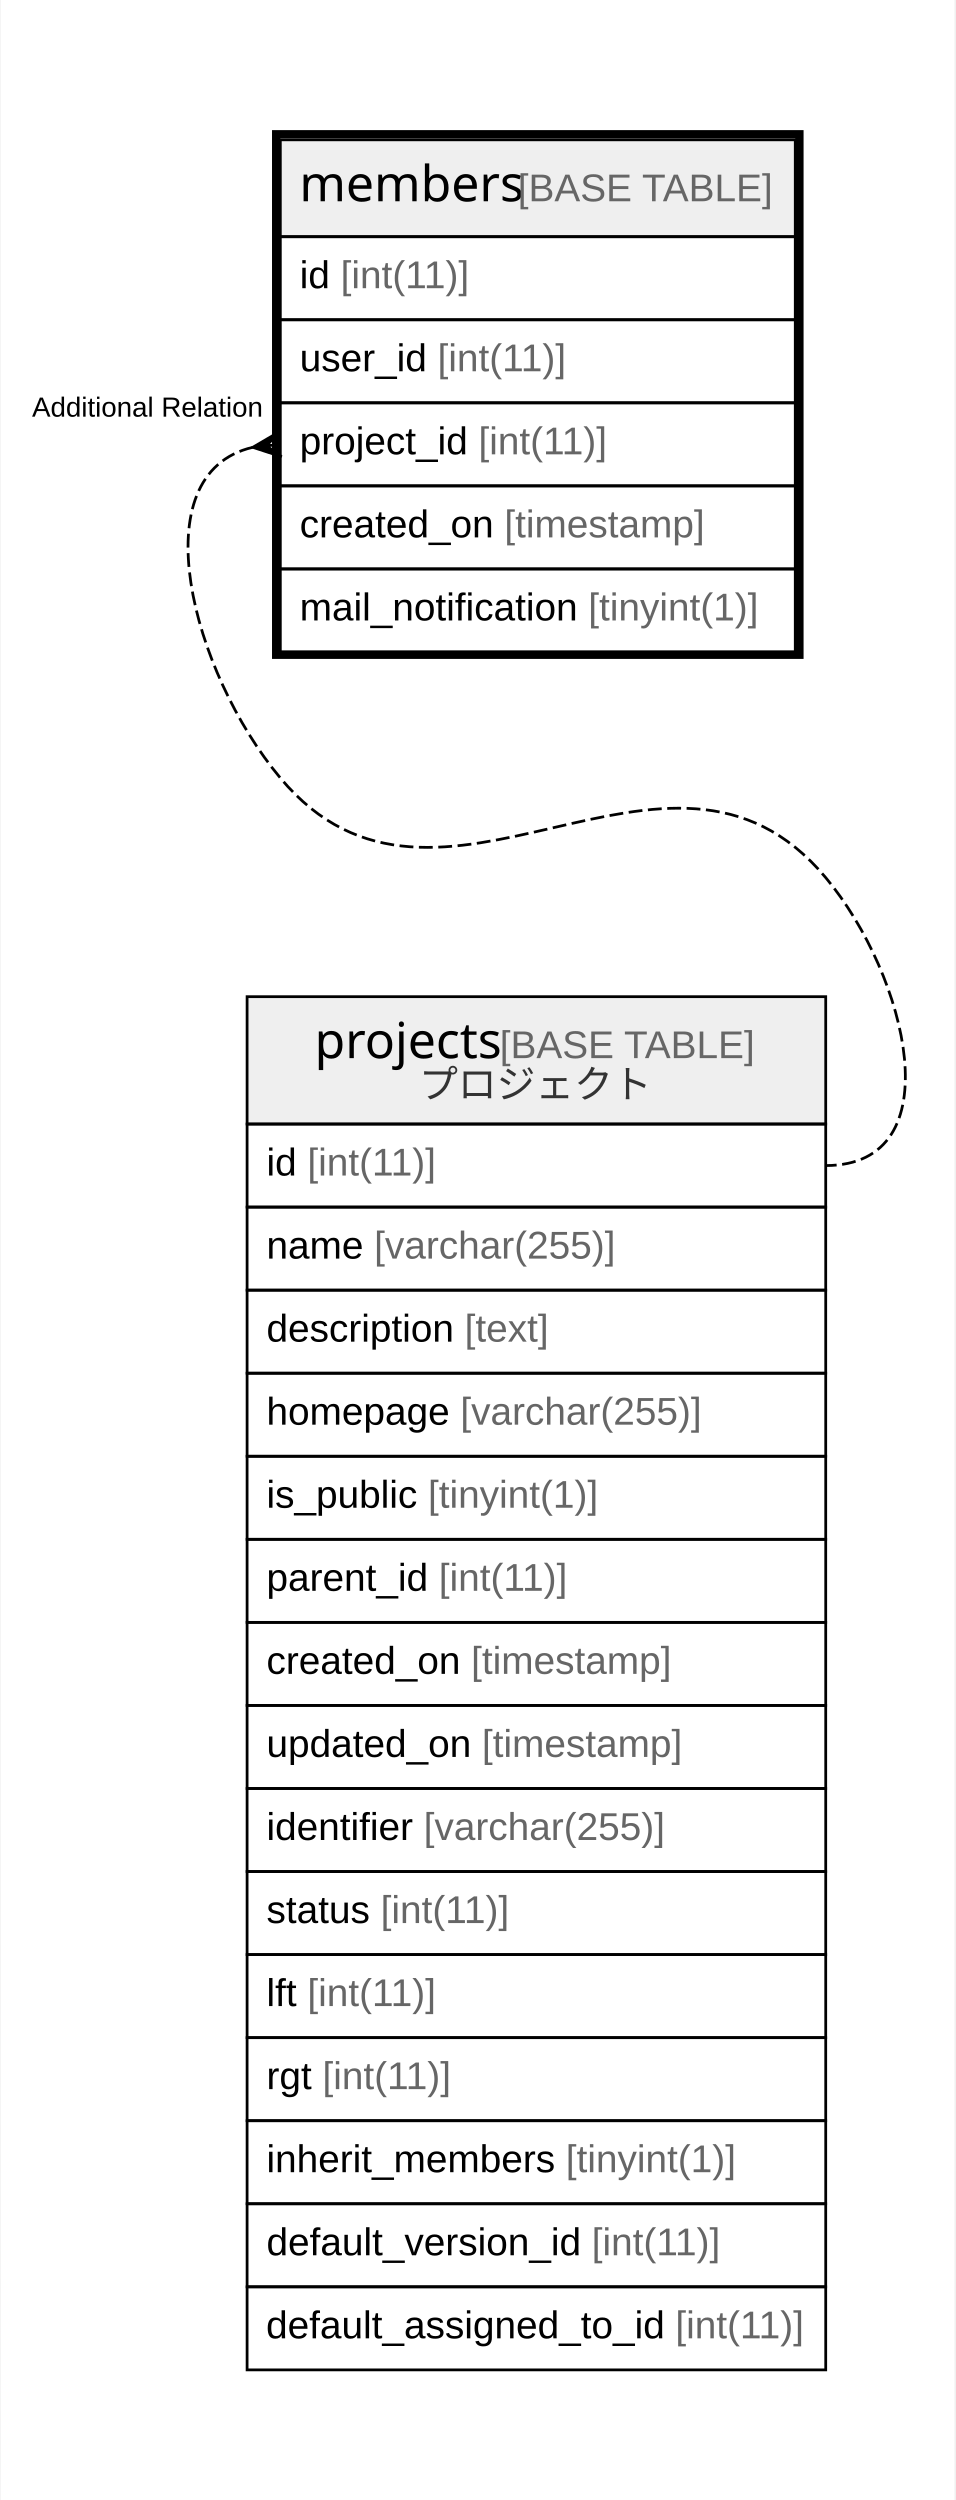
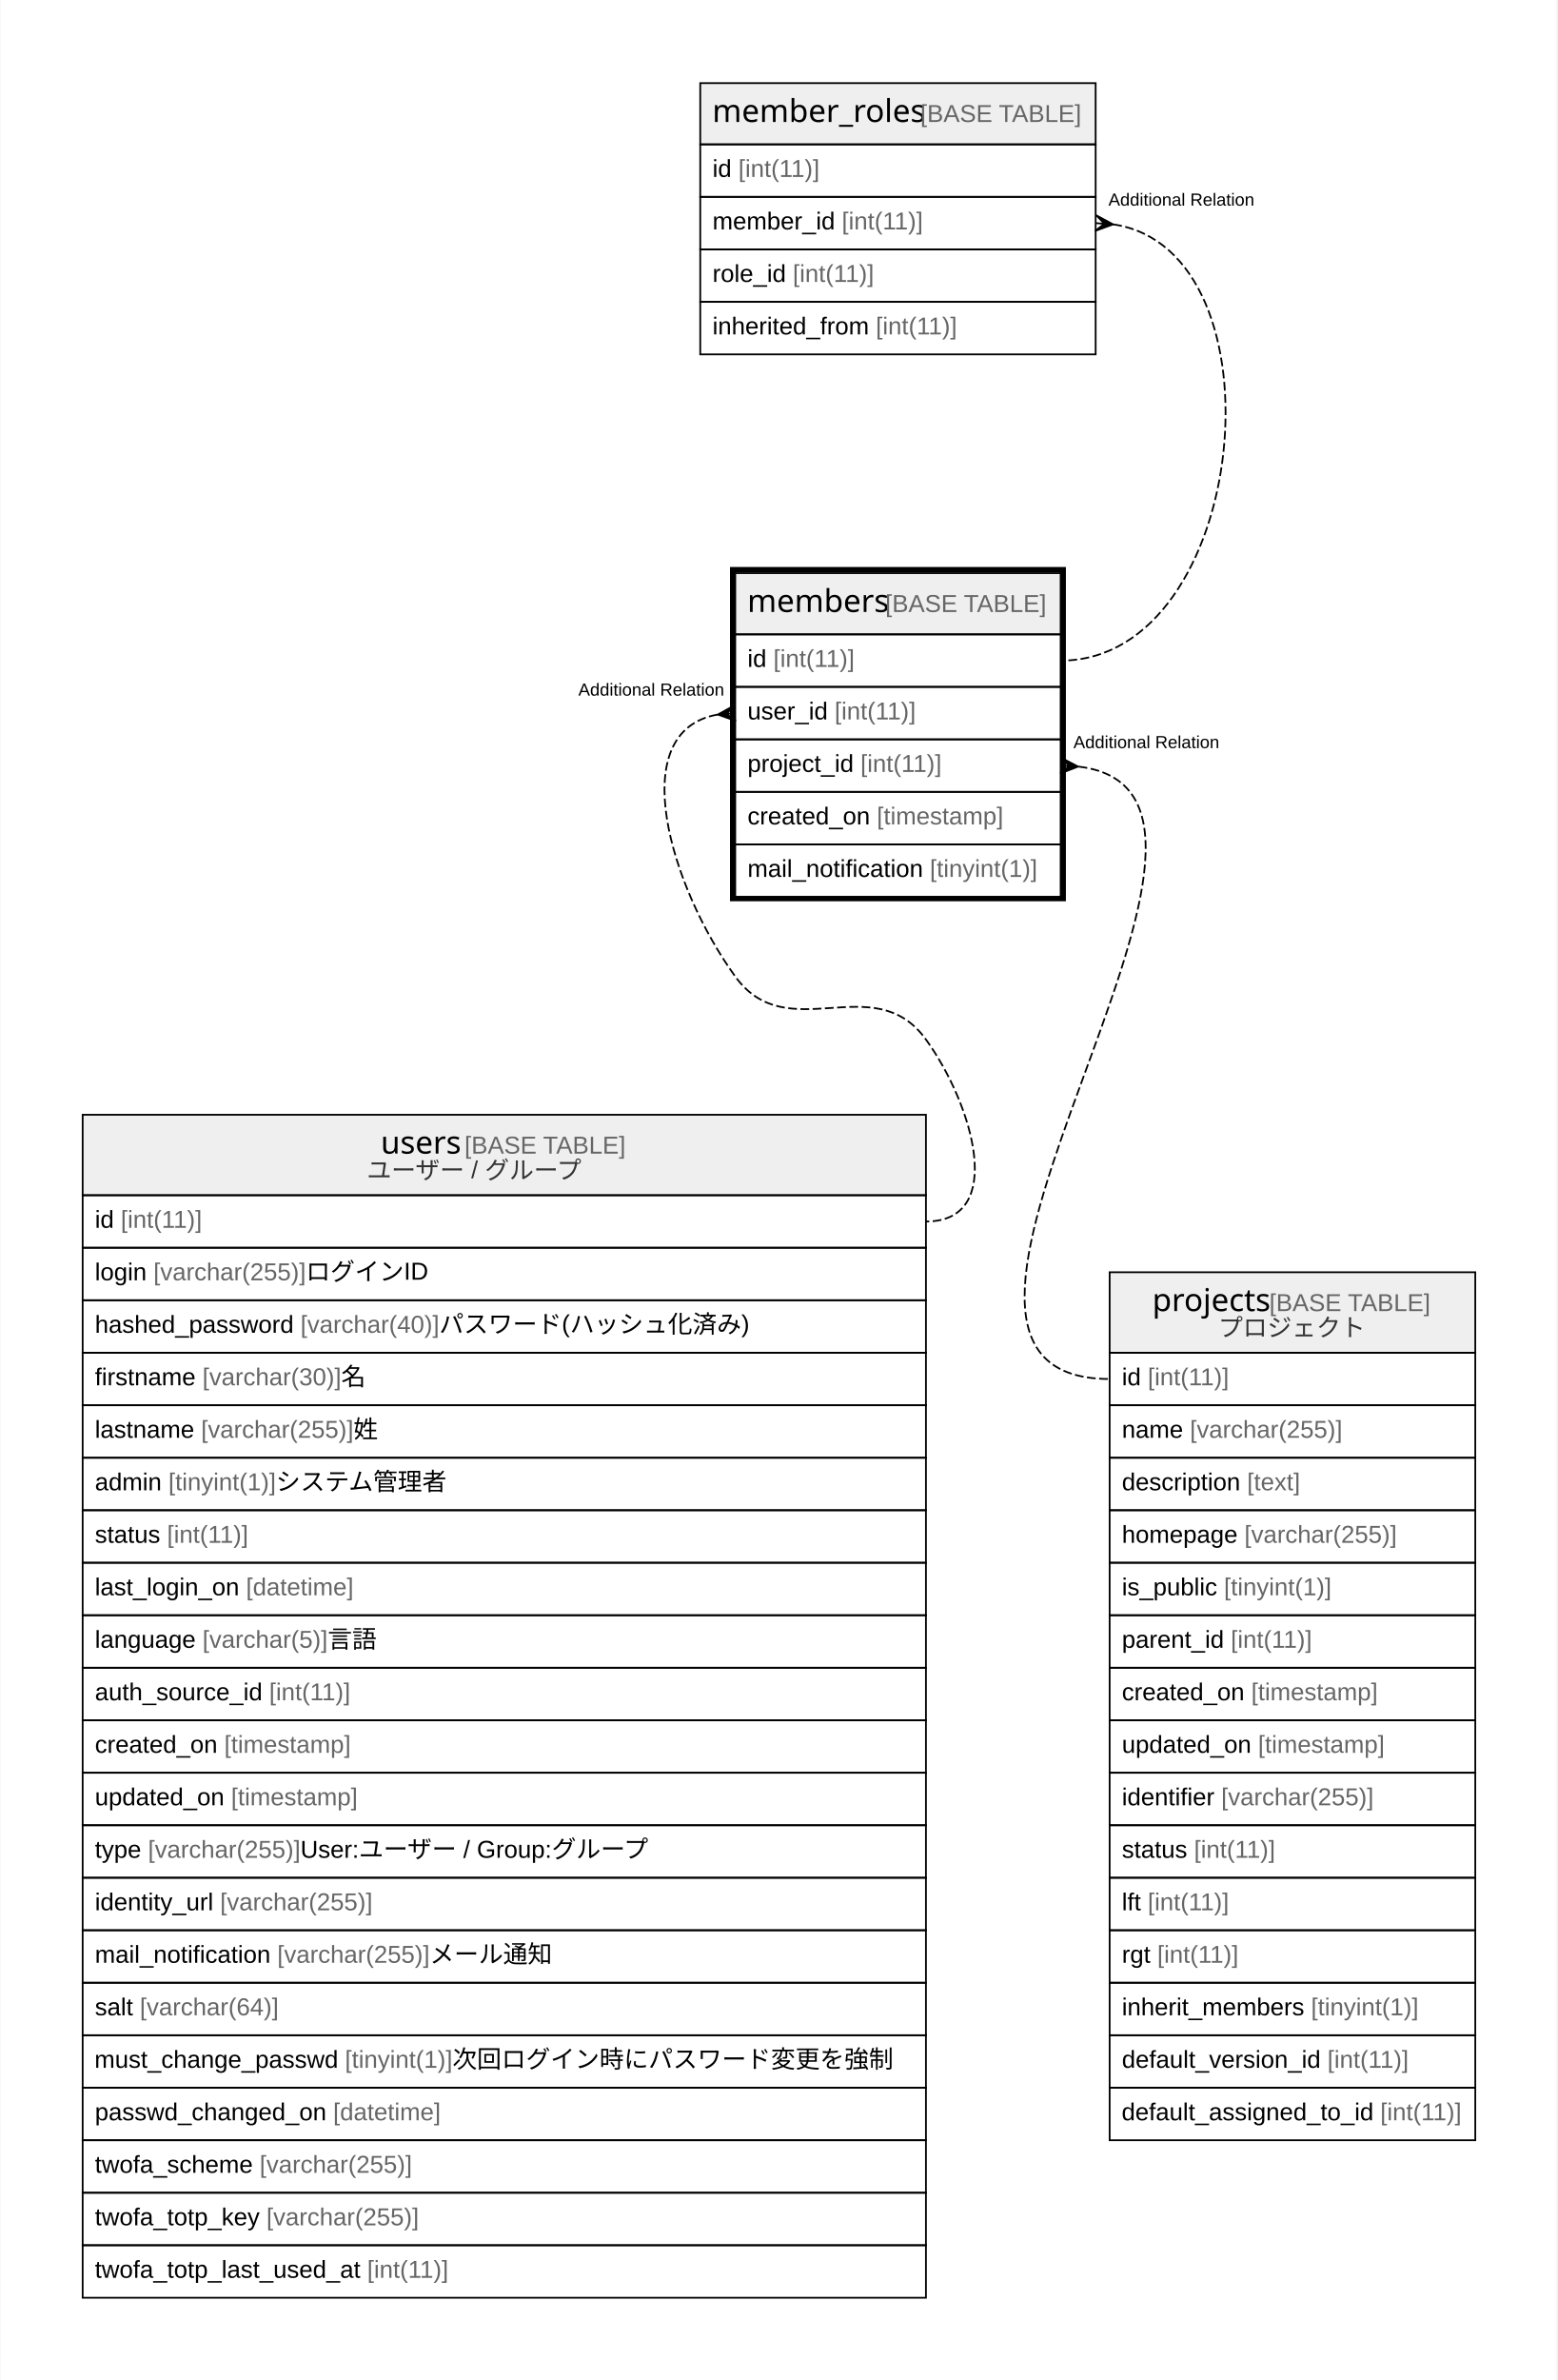
- <svg xmlns="http://www.w3.org/2000/svg" width="345pt" height="903pt" viewBox="0.00 0.00 344.50 903.00">
-   <g id="graph0" class="graph" transform="scale(1 1) rotate(0) translate(4 899)">
-     <polygon fill="#ffffff" stroke="transparent" points="-4,4 -4,-899 340.5,-899 340.5,4 -4,4" />
+ <svg xmlns="http://www.w3.org/2000/svg" width="890pt" height="1360pt" viewBox="0.00 0.00 889.50 1360.00">
+   <g id="graph0" class="graph" transform="scale(1 1) rotate(0) translate(4 1356)">
+     <polygon fill="#ffffff" stroke="transparent" points="-4,4 -4,-1356 885.5,-1356 885.5,4 -4,4" />
    <g id="node1" class="node">
-       <polygon fill="#efefef" stroke="transparent" points="97,-813.5 97,-848.5 283,-848.5 283,-813.5 97,-813.5" />
-       <polygon fill="none" stroke="#000000" points="97,-813.5 97,-848.5 283,-848.5 283,-813.5 97,-813.5" />
-       <text text-anchor="start" x="103.876" y="-826.3" font-family="Arial Bold" font-size="18.00" fill="#000000">members</text>
-       <text text-anchor="start" x="178.871" y="-826.3" font-family="Arial" font-size="14.00" fill="#000000"> </text>
-       <text text-anchor="start" x="182.761" y="-826.3" font-family="Arial" font-size="14.00" fill="#666666">[BASE TABLE]</text>
-       <polygon fill="none" stroke="#000000" points="97,-783.5 97,-813.5 283,-813.5 283,-783.5 97,-783.5" />
-       <text text-anchor="start" x="104" y="-794.9" font-family="Arial" font-size="14.00" fill="#000000">id </text>
-       <text text-anchor="start" x="118.78" y="-794.9" font-family="Arial" font-size="14.00" fill="#666666">[int(11)]</text>
-       <polygon fill="none" stroke="#000000" points="97,-753.5 97,-783.5 283,-783.5 283,-753.5 97,-753.5" />
-       <text text-anchor="start" x="104" y="-764.9" font-family="Arial" font-size="14.00" fill="#000000">user_id </text>
-       <text text-anchor="start" x="153.788" y="-764.9" font-family="Arial" font-size="14.00" fill="#666666">[int(11)]</text>
-       <polygon fill="none" stroke="#000000" points="97,-723.5 97,-753.5 283,-753.5 283,-723.5 97,-723.5" />
-       <text text-anchor="start" x="104" y="-734.9" font-family="Arial" font-size="14.00" fill="#000000">project_id </text>
-       <text text-anchor="start" x="168.568" y="-734.9" font-family="Arial" font-size="14.00" fill="#666666">[int(11)]</text>
-       <polygon fill="none" stroke="#000000" points="97,-693.5 97,-723.5 283,-723.5 283,-693.5 97,-693.5" />
-       <text text-anchor="start" x="104" y="-704.9" font-family="Arial" font-size="14.00" fill="#000000">created_on </text>
-       <text text-anchor="start" x="177.92" y="-704.9" font-family="Arial" font-size="14.00" fill="#666666">[timestamp]</text>
-       <polygon fill="none" stroke="#000000" points="97,-663.5 97,-693.5 283,-693.5 283,-663.5 97,-663.5" />
-       <text text-anchor="start" x="104" y="-674.9" font-family="Arial" font-size="14.00" fill="#000000">mail_notification </text>
-       <text text-anchor="start" x="208.234" y="-674.9" font-family="Arial" font-size="14.00" fill="#666666">[tinyint(1)]</text>
-       <polygon fill="none" stroke="#000000" stroke-width="3" points="95.5,-662.5 95.5,-850.5 284.5,-850.5 284.5,-662.5 95.5,-662.5" />
+       <polygon fill="#efefef" stroke="transparent" points="416,-993.5 416,-1028.5 602,-1028.5 602,-993.5 416,-993.5" />
+       <polygon fill="none" stroke="#000000" points="416,-993.5 416,-1028.5 602,-1028.5 602,-993.5 416,-993.5" />
+       <text text-anchor="start" x="422.875" y="-1006.3" font-family="Arial Bold" font-size="18.00" fill="#000000">members</text>
+       <text text-anchor="start" x="497.871" y="-1006.3" font-family="Arial" font-size="14.00" fill="#000000"> </text>
+       <text text-anchor="start" x="501.761" y="-1006.3" font-family="Arial" font-size="14.00" fill="#666666">[BASE TABLE]</text>
+       <polygon fill="none" stroke="#000000" points="416,-963.5 416,-993.5 602,-993.5 602,-963.5 416,-963.5" />
+       <text text-anchor="start" x="423" y="-974.9" font-family="Arial" font-size="14.00" fill="#000000">id </text>
+       <text text-anchor="start" x="437.78" y="-974.9" font-family="Arial" font-size="14.00" fill="#666666">[int(11)]</text>
+       <polygon fill="none" stroke="#000000" points="416,-933.5 416,-963.5 602,-963.5 602,-933.5 416,-933.5" />
+       <text text-anchor="start" x="423" y="-944.9" font-family="Arial" font-size="14.00" fill="#000000">user_id </text>
+       <text text-anchor="start" x="472.788" y="-944.9" font-family="Arial" font-size="14.00" fill="#666666">[int(11)]</text>
+       <polygon fill="none" stroke="#000000" points="416,-903.5 416,-933.5 602,-933.5 602,-903.5 416,-903.5" />
+       <text text-anchor="start" x="423" y="-914.9" font-family="Arial" font-size="14.00" fill="#000000">project_id </text>
+       <text text-anchor="start" x="487.568" y="-914.9" font-family="Arial" font-size="14.00" fill="#666666">[int(11)]</text>
+       <polygon fill="none" stroke="#000000" points="416,-873.5 416,-903.5 602,-903.5 602,-873.5 416,-873.5" />
+       <text text-anchor="start" x="423" y="-884.9" font-family="Arial" font-size="14.00" fill="#000000">created_on </text>
+       <text text-anchor="start" x="496.92" y="-884.9" font-family="Arial" font-size="14.00" fill="#666666">[timestamp]</text>
+       <polygon fill="none" stroke="#000000" points="416,-843.5 416,-873.5 602,-873.5 602,-843.5 416,-843.5" />
+       <text text-anchor="start" x="423" y="-854.9" font-family="Arial" font-size="14.00" fill="#000000">mail_notification </text>
+       <text text-anchor="start" x="527.234" y="-854.9" font-family="Arial" font-size="14.00" fill="#666666">[tinyint(1)]</text>
+       <polygon fill="none" stroke="#000000" stroke-width="3" points="414.5,-842.5 414.5,-1030.5 603.5,-1030.5 603.5,-842.5 414.5,-842.5" />
+     </g>
+     <g id="node3" class="node">
+       <polygon fill="#efefef" stroke="transparent" points="43,-673 43,-719 525,-719 525,-673 43,-673" />
+       <polygon fill="none" stroke="#000000" points="43,-673 43,-719 525,-719 525,-673 43,-673" />
+       <text text-anchor="start" x="213.371" y="-696.8" font-family="Arial Bold" font-size="18.00" fill="#000000">users</text>
+       <text text-anchor="start" x="257.375" y="-696.8" font-family="Arial" font-size="14.00" fill="#000000"> </text>
+       <text text-anchor="start" x="261.266" y="-696.8" font-family="Arial" font-size="14.00" fill="#666666">[BASE TABLE]</text>
+       <text text-anchor="start" x="205.456" y="-682.4" font-family="Arial" font-size="14.00" fill="#333333">ユーザー / グループ</text>
+       <polygon fill="none" stroke="#000000" points="43,-643 43,-673 525,-673 525,-643 43,-643" />
+       <text text-anchor="start" x="50" y="-654.4" font-family="Arial" font-size="14.00" fill="#000000">id </text>
+       <text text-anchor="start" x="64.78" y="-654.4" font-family="Arial" font-size="14.00" fill="#666666">[int(11)]</text>
+       <polygon fill="none" stroke="#000000" points="43,-613 43,-643 525,-643 525,-613 43,-613" />
+       <text text-anchor="start" x="50" y="-624.4" font-family="Arial" font-size="14.00" fill="#000000">login </text>
+       <text text-anchor="start" x="83.452" y="-624.4" font-family="Arial" font-size="14.00" fill="#666666">[varchar(255)]</text>
+       <text text-anchor="start" x="170.571" y="-624.4" font-family="Arial" font-size="14.00" fill="#000000"> ログインID</text>
+       <polygon fill="none" stroke="#000000" points="43,-583 43,-613 525,-613 525,-583 43,-583" />
+       <text text-anchor="start" x="50" y="-594.4" font-family="Arial" font-size="14.00" fill="#000000">hashed_password </text>
+       <text text-anchor="start" x="167.484" y="-594.4" font-family="Arial" font-size="14.00" fill="#666666">[varchar(40)]</text>
+       <text text-anchor="start" x="246.82" y="-594.4" font-family="Arial" font-size="14.00" fill="#000000"> パスワード(ハッシュ化済み)</text>
+       <polygon fill="none" stroke="#000000" points="43,-553 43,-583 525,-583 525,-553 43,-553" />
+       <text text-anchor="start" x="50" y="-564.4" font-family="Arial" font-size="14.00" fill="#000000">firstname </text>
+       <text text-anchor="start" x="111.447" y="-564.4" font-family="Arial" font-size="14.00" fill="#666666">[varchar(30)]</text>
+       <text text-anchor="start" x="190.784" y="-564.4" font-family="Arial" font-size="14.00" fill="#000000"> 名</text>
+       <polygon fill="none" stroke="#000000" points="43,-523 43,-553 525,-553 525,-523 43,-523" />
+       <text text-anchor="start" x="50" y="-534.4" font-family="Arial" font-size="14.00" fill="#000000">lastname </text>
+       <text text-anchor="start" x="110.679" y="-534.4" font-family="Arial" font-size="14.00" fill="#666666">[varchar(255)]</text>
+       <text text-anchor="start" x="197.798" y="-534.4" font-family="Arial" font-size="14.00" fill="#000000"> 姓</text>
+       <polygon fill="none" stroke="#000000" points="43,-493 43,-523 525,-523 525,-493 43,-493" />
+       <text text-anchor="start" x="50" y="-504.4" font-family="Arial" font-size="14.00" fill="#000000">admin </text>
+       <text text-anchor="start" x="92.006" y="-504.4" font-family="Arial" font-size="14.00" fill="#666666">[tinyint(1)]</text>
+       <text text-anchor="start" x="153.45" y="-504.4" font-family="Arial" font-size="14.00" fill="#000000"> システム管理者</text>
+       <polygon fill="none" stroke="#000000" points="43,-463 43,-493 525,-493 525,-463 43,-463" />
+       <text text-anchor="start" x="50" y="-474.4" font-family="Arial" font-size="14.00" fill="#000000">status </text>
+       <text text-anchor="start" x="91.237" y="-474.4" font-family="Arial" font-size="14.00" fill="#666666">[int(11)]</text>
+       <polygon fill="none" stroke="#000000" points="43,-433 43,-463 525,-463 525,-433 43,-433" />
+       <text text-anchor="start" x="50" y="-444.4" font-family="Arial" font-size="14.00" fill="#000000">last_login_on </text>
+       <text text-anchor="start" x="136.362" y="-444.4" font-family="Arial" font-size="14.00" fill="#666666">[datetime]</text>
+       <polygon fill="none" stroke="#000000" points="43,-403 43,-433 525,-433 525,-403 43,-403" />
+       <text text-anchor="start" x="50" y="-414.4" font-family="Arial" font-size="14.00" fill="#000000">language </text>
+       <text text-anchor="start" x="111.475" y="-414.4" font-family="Arial" font-size="14.00" fill="#666666">[varchar(5)]</text>
+       <text text-anchor="start" x="183.029" y="-414.4" font-family="Arial" font-size="14.00" fill="#000000"> 言語</text>
+       <polygon fill="none" stroke="#000000" points="43,-373 43,-403 525,-403 525,-373 43,-373" />
+       <text text-anchor="start" x="50" y="-384.4" font-family="Arial" font-size="14.00" fill="#000000">auth_source_id </text>
+       <text text-anchor="start" x="149.592" y="-384.4" font-family="Arial" font-size="14.00" fill="#666666">[int(11)]</text>
+       <polygon fill="none" stroke="#000000" points="43,-343 43,-373 525,-373 525,-343 43,-343" />
+       <text text-anchor="start" x="50" y="-354.4" font-family="Arial" font-size="14.00" fill="#000000">created_on </text>
+       <text text-anchor="start" x="123.92" y="-354.4" font-family="Arial" font-size="14.00" fill="#666666">[timestamp]</text>
+       <polygon fill="none" stroke="#000000" points="43,-313 43,-343 525,-343 525,-313 43,-313" />
+       <text text-anchor="start" x="50" y="-324.4" font-family="Arial" font-size="14.00" fill="#000000">updated_on </text>
+       <text text-anchor="start" x="127.825" y="-324.4" font-family="Arial" font-size="14.00" fill="#666666">[timestamp]</text>
+       <polygon fill="none" stroke="#000000" points="43,-283 43,-313 525,-313 525,-283 43,-283" />
+       <text text-anchor="start" x="50" y="-294.4" font-family="Arial" font-size="14.00" fill="#000000">type </text>
+       <text text-anchor="start" x="80.346" y="-294.4" font-family="Arial" font-size="14.00" fill="#666666">[varchar(255)]</text>
+       <text text-anchor="start" x="167.466" y="-294.4" font-family="Arial" font-size="14.00" fill="#000000"> User:ユーザー / Group:グループ</text>
+       <polygon fill="none" stroke="#000000" points="43,-253 43,-283 525,-283 525,-253 43,-253" />
+       <text text-anchor="start" x="50" y="-264.4" font-family="Arial" font-size="14.00" fill="#000000">identity_url </text>
+       <text text-anchor="start" x="121.565" y="-264.4" font-family="Arial" font-size="14.00" fill="#666666">[varchar(255)]</text>
+       <polygon fill="none" stroke="#000000" points="43,-223 43,-253 525,-253 525,-223 43,-223" />
+       <text text-anchor="start" x="50" y="-234.4" font-family="Arial" font-size="14.00" fill="#000000">mail_notification </text>
+       <text text-anchor="start" x="154.234" y="-234.4" font-family="Arial" font-size="14.00" fill="#666666">[varchar(255)]</text>
+       <text text-anchor="start" x="241.353" y="-234.4" font-family="Arial" font-size="14.00" fill="#000000"> メール通知</text>
+       <polygon fill="none" stroke="#000000" points="43,-193 43,-223 525,-223 525,-193 43,-193" />
+       <text text-anchor="start" x="50" y="-204.4" font-family="Arial" font-size="14.00" fill="#000000">salt </text>
+       <text text-anchor="start" x="75.67" y="-204.4" font-family="Arial" font-size="14.00" fill="#666666">[varchar(64)]</text>
+       <polygon fill="none" stroke="#000000" points="43,-163 43,-193 525,-193 525,-163 43,-163" />
+       <text text-anchor="start" x="49.765" y="-174.4" font-family="Arial" font-size="14.00" fill="#000000">must_change_passwd </text>
+       <text text-anchor="start" x="192.922" y="-174.4" font-family="Arial" font-size="14.00" fill="#666666">[tinyint(1)]</text>
+       <text text-anchor="start" x="254.366" y="-174.4" font-family="Arial" font-size="14.00" fill="#000000"> 次回ログイン時にパスワード変更を強制</text>
+       <polygon fill="none" stroke="#000000" points="43,-133 43,-163 525,-163 525,-133 43,-133" />
+       <text text-anchor="start" x="50" y="-144.4" font-family="Arial" font-size="14.00" fill="#000000">passwd_changed_on </text>
+       <text text-anchor="start" x="186.171" y="-144.4" font-family="Arial" font-size="14.00" fill="#666666">[datetime]</text>
+       <polygon fill="none" stroke="#000000" points="43,-103 43,-133 525,-133 525,-103 43,-103" />
+       <text text-anchor="start" x="50" y="-114.4" font-family="Arial" font-size="14.00" fill="#000000">twofa_scheme </text>
+       <text text-anchor="start" x="144.135" y="-114.4" font-family="Arial" font-size="14.00" fill="#666666">[varchar(255)]</text>
+       <polygon fill="none" stroke="#000000" points="43,-73 43,-103 525,-103 525,-73 43,-73" />
+       <text text-anchor="start" x="50" y="-84.4" font-family="Arial" font-size="14.00" fill="#000000">twofa_totp_key </text>
+       <text text-anchor="start" x="148.038" y="-84.4" font-family="Arial" font-size="14.00" fill="#666666">[varchar(255)]</text>
+       <polygon fill="none" stroke="#000000" points="43,-43 43,-73 525,-73 525,-43 43,-43" />
+       <text text-anchor="start" x="50" y="-54.4" font-family="Arial" font-size="14.00" fill="#000000">twofa_totp_last_used_at </text>
+       <text text-anchor="start" x="205.621" y="-54.4" font-family="Arial" font-size="14.00" fill="#666666">[int(11)]</text>
+     </g>
+     <g id="edge2" class="edge">
+       <path fill="none" stroke="#000000" stroke-dasharray="5,2" d="M405.861,-947.659C352.175,-938.094 378.958,-849.245 416,-798 445.888,-756.653 495.112,-803.347 525,-762 552.078,-724.54 571.222,-658 525,-658" />
+       <polygon fill="#000000" stroke="#000000" points="406.034,-947.673 415.628,-952.985 411.017,-948.087 416,-948.5 416,-948.5 416,-948.5 411.017,-948.087 416.372,-944.015 406.034,-947.673 406.034,-947.673" />
+       <text text-anchor="start" x="326.325" y="-958.5" font-family="Arial" font-size="10.00" fill="#000000">Additional Relation</text>
+     </g>
+     <g id="node4" class="node">
+       <polygon fill="#efefef" stroke="transparent" points="630,-583 630,-629 839,-629 839,-583 630,-583" />
+       <polygon fill="none" stroke="#000000" points="630,-583 630,-629 839,-629 839,-583 630,-583" />
+       <text text-anchor="start" x="654.37" y="-606.8" font-family="Arial Bold" font-size="18.00" fill="#000000">projects</text>
+       <text text-anchor="start" x="717.377" y="-606.8" font-family="Arial" font-size="14.00" fill="#000000"> </text>
+       <text text-anchor="start" x="721.267" y="-606.8" font-family="Arial" font-size="14.00" fill="#666666">[BASE TABLE]</text>
+       <text text-anchor="start" x="692.127" y="-592.4" font-family="Arial" font-size="14.00" fill="#333333">プロジェクト</text>
+       <polygon fill="none" stroke="#000000" points="630,-553 630,-583 839,-583 839,-553 630,-553" />
+       <text text-anchor="start" x="637" y="-564.4" font-family="Arial" font-size="14.00" fill="#000000">id </text>
+       <text text-anchor="start" x="651.78" y="-564.4" font-family="Arial" font-size="14.00" fill="#666666">[int(11)]</text>
+       <polygon fill="none" stroke="#000000" points="630,-523 630,-553 839,-553 839,-523 630,-523" />
+       <text text-anchor="start" x="637" y="-534.4" font-family="Arial" font-size="14.00" fill="#000000">name </text>
+       <text text-anchor="start" x="675.899" y="-534.4" font-family="Arial" font-size="14.00" fill="#666666">[varchar(255)]</text>
+       <polygon fill="none" stroke="#000000" points="630,-493 630,-523 839,-523 839,-493 630,-493" />
+       <text text-anchor="start" x="637" y="-504.4" font-family="Arial" font-size="14.00" fill="#000000">description </text>
+       <text text-anchor="start" x="708.568" y="-504.4" font-family="Arial" font-size="14.00" fill="#666666">[text]</text>
+       <polygon fill="none" stroke="#000000" points="630,-463 630,-493 839,-493 839,-463 630,-463" />
+       <text text-anchor="start" x="637" y="-474.4" font-family="Arial" font-size="14.00" fill="#000000">homepage </text>
+       <text text-anchor="start" x="707.029" y="-474.4" font-family="Arial" font-size="14.00" fill="#666666">[varchar(255)]</text>
+       <polygon fill="none" stroke="#000000" points="630,-433 630,-463 839,-463 839,-433 630,-433" />
+       <text text-anchor="start" x="637" y="-444.4" font-family="Arial" font-size="14.00" fill="#000000">is_public </text>
+       <text text-anchor="start" x="695.341" y="-444.4" font-family="Arial" font-size="14.00" fill="#666666">[tinyint(1)]</text>
+       <polygon fill="none" stroke="#000000" points="630,-403 630,-433 839,-433 839,-403 630,-403" />
+       <text text-anchor="start" x="637" y="-414.4" font-family="Arial" font-size="14.00" fill="#000000">parent_id </text>
+       <text text-anchor="start" x="699.244" y="-414.4" font-family="Arial" font-size="14.00" fill="#666666">[int(11)]</text>
+       <polygon fill="none" stroke="#000000" points="630,-373 630,-403 839,-403 839,-373 630,-373" />
+       <text text-anchor="start" x="637" y="-384.4" font-family="Arial" font-size="14.00" fill="#000000">created_on </text>
+       <text text-anchor="start" x="710.92" y="-384.4" font-family="Arial" font-size="14.00" fill="#666666">[timestamp]</text>
+       <polygon fill="none" stroke="#000000" points="630,-343 630,-373 839,-373 839,-343 630,-343" />
+       <text text-anchor="start" x="637" y="-354.4" font-family="Arial" font-size="14.00" fill="#000000">updated_on </text>
+       <text text-anchor="start" x="714.825" y="-354.4" font-family="Arial" font-size="14.00" fill="#666666">[timestamp]</text>
+       <polygon fill="none" stroke="#000000" points="630,-313 630,-343 839,-343 839,-313 630,-313" />
+       <text text-anchor="start" x="637" y="-324.4" font-family="Arial" font-size="14.00" fill="#000000">identifier </text>
+       <text text-anchor="start" x="693.783" y="-324.4" font-family="Arial" font-size="14.00" fill="#666666">[varchar(255)]</text>
+       <polygon fill="none" stroke="#000000" points="630,-283 630,-313 839,-313 839,-283 630,-283" />
+       <text text-anchor="start" x="637" y="-294.4" font-family="Arial" font-size="14.00" fill="#000000">status </text>
+       <text text-anchor="start" x="678.237" y="-294.4" font-family="Arial" font-size="14.00" fill="#666666">[int(11)]</text>
+       <polygon fill="none" stroke="#000000" points="630,-253 630,-283 839,-283 839,-253 630,-253" />
+       <text text-anchor="start" x="637" y="-264.4" font-family="Arial" font-size="14.00" fill="#000000">lft </text>
+       <text text-anchor="start" x="651.778" y="-264.4" font-family="Arial" font-size="14.00" fill="#666666">[int(11)]</text>
+       <polygon fill="none" stroke="#000000" points="630,-223 630,-253 839,-253 839,-223 630,-223" />
+       <text text-anchor="start" x="637" y="-234.4" font-family="Arial" font-size="14.00" fill="#000000">rgt </text>
+       <text text-anchor="start" x="657.224" y="-234.4" font-family="Arial" font-size="14.00" fill="#666666">[int(11)]</text>
+       <polygon fill="none" stroke="#000000" points="630,-193 630,-223 839,-223 839,-193 630,-193" />
+       <text text-anchor="start" x="637" y="-204.4" font-family="Arial" font-size="14.00" fill="#000000">inherit_members </text>
+       <text text-anchor="start" x="745.115" y="-204.4" font-family="Arial" font-size="14.00" fill="#666666">[tinyint(1)]</text>
+       <polygon fill="none" stroke="#000000" points="630,-163 630,-193 839,-193 839,-163 630,-163" />
+       <text text-anchor="start" x="637" y="-174.4" font-family="Arial" font-size="14.00" fill="#000000">default_version_id </text>
+       <text text-anchor="start" x="754.478" y="-174.4" font-family="Arial" font-size="14.00" fill="#666666">[int(11)]</text>
+       <polygon fill="none" stroke="#000000" points="630,-133 630,-163 839,-163 839,-133 630,-133" />
+       <text text-anchor="start" x="636.857" y="-144.4" font-family="Arial" font-size="14.00" fill="#000000">default_assigned_to_id </text>
+       <text text-anchor="start" x="784.696" y="-144.4" font-family="Arial" font-size="14.00" fill="#666666">[int(11)]</text>
+     </g>
+     <g id="edge3" class="edge">
+       <path fill="none" stroke="#000000" stroke-dasharray="5,2" d="M612.273,-917.931C745.178,-902.263 477.389,-568 630,-568" />
+       <polygon fill="#000000" stroke="#000000" points="611.985,-917.947 601.751,-914.007 606.992,-918.224 602,-918.5 602,-918.5 602,-918.5 606.992,-918.224 602.249,-922.993 611.985,-917.947 611.985,-917.947" />
+       <text text-anchor="start" x="609.324" y="-928.5" font-family="Arial" font-size="10.00" fill="#000000">Additional Relation</text>
    </g>
    <g id="node2" class="node">
-       <polygon fill="#efefef" stroke="transparent" points="85,-493 85,-539 294,-539 294,-493 85,-493" />
-       <polygon fill="none" stroke="#000000" points="85,-493 85,-539 294,-539 294,-493 85,-493" />
-       <text text-anchor="start" x="109.37" y="-516.8" font-family="Arial Bold" font-size="18.00" fill="#000000">projects</text>
-       <text text-anchor="start" x="172.377" y="-516.8" font-family="Arial" font-size="14.00" fill="#000000"> </text>
-       <text text-anchor="start" x="176.267" y="-516.8" font-family="Arial" font-size="14.00" fill="#666666">[BASE TABLE]</text>
-       <text text-anchor="start" x="147.127" y="-502.4" font-family="Arial" font-size="14.00" fill="#333333">プロジェクト</text>
-       <polygon fill="none" stroke="#000000" points="85,-463 85,-493 294,-493 294,-463 85,-463" />
-       <text text-anchor="start" x="92" y="-474.4" font-family="Arial" font-size="14.00" fill="#000000">id </text>
-       <text text-anchor="start" x="106.78" y="-474.4" font-family="Arial" font-size="14.00" fill="#666666">[int(11)]</text>
-       <polygon fill="none" stroke="#000000" points="85,-433 85,-463 294,-463 294,-433 85,-433" />
-       <text text-anchor="start" x="92" y="-444.4" font-family="Arial" font-size="14.00" fill="#000000">name </text>
-       <text text-anchor="start" x="130.899" y="-444.4" font-family="Arial" font-size="14.00" fill="#666666">[varchar(255)]</text>
-       <polygon fill="none" stroke="#000000" points="85,-403 85,-433 294,-433 294,-403 85,-403" />
-       <text text-anchor="start" x="92" y="-414.4" font-family="Arial" font-size="14.00" fill="#000000">description </text>
-       <text text-anchor="start" x="163.568" y="-414.4" font-family="Arial" font-size="14.00" fill="#666666">[text]</text>
-       <polygon fill="none" stroke="#000000" points="85,-373 85,-403 294,-403 294,-373 85,-373" />
-       <text text-anchor="start" x="92" y="-384.4" font-family="Arial" font-size="14.00" fill="#000000">homepage </text>
-       <text text-anchor="start" x="162.029" y="-384.4" font-family="Arial" font-size="14.00" fill="#666666">[varchar(255)]</text>
-       <polygon fill="none" stroke="#000000" points="85,-343 85,-373 294,-373 294,-343 85,-343" />
-       <text text-anchor="start" x="92" y="-354.4" font-family="Arial" font-size="14.00" fill="#000000">is_public </text>
-       <text text-anchor="start" x="150.341" y="-354.4" font-family="Arial" font-size="14.00" fill="#666666">[tinyint(1)]</text>
-       <polygon fill="none" stroke="#000000" points="85,-313 85,-343 294,-343 294,-313 85,-313" />
-       <text text-anchor="start" x="92" y="-324.4" font-family="Arial" font-size="14.00" fill="#000000">parent_id </text>
-       <text text-anchor="start" x="154.244" y="-324.4" font-family="Arial" font-size="14.00" fill="#666666">[int(11)]</text>
-       <polygon fill="none" stroke="#000000" points="85,-283 85,-313 294,-313 294,-283 85,-283" />
-       <text text-anchor="start" x="92" y="-294.4" font-family="Arial" font-size="14.00" fill="#000000">created_on </text>
-       <text text-anchor="start" x="165.92" y="-294.4" font-family="Arial" font-size="14.00" fill="#666666">[timestamp]</text>
-       <polygon fill="none" stroke="#000000" points="85,-253 85,-283 294,-283 294,-253 85,-253" />
-       <text text-anchor="start" x="92" y="-264.4" font-family="Arial" font-size="14.00" fill="#000000">updated_on </text>
-       <text text-anchor="start" x="169.825" y="-264.4" font-family="Arial" font-size="14.00" fill="#666666">[timestamp]</text>
-       <polygon fill="none" stroke="#000000" points="85,-223 85,-253 294,-253 294,-223 85,-223" />
-       <text text-anchor="start" x="92" y="-234.4" font-family="Arial" font-size="14.00" fill="#000000">identifier </text>
-       <text text-anchor="start" x="148.783" y="-234.4" font-family="Arial" font-size="14.00" fill="#666666">[varchar(255)]</text>
-       <polygon fill="none" stroke="#000000" points="85,-193 85,-223 294,-223 294,-193 85,-193" />
-       <text text-anchor="start" x="92" y="-204.4" font-family="Arial" font-size="14.00" fill="#000000">status </text>
-       <text text-anchor="start" x="133.237" y="-204.4" font-family="Arial" font-size="14.00" fill="#666666">[int(11)]</text>
-       <polygon fill="none" stroke="#000000" points="85,-163 85,-193 294,-193 294,-163 85,-163" />
-       <text text-anchor="start" x="92" y="-174.4" font-family="Arial" font-size="14.00" fill="#000000">lft </text>
-       <text text-anchor="start" x="106.778" y="-174.4" font-family="Arial" font-size="14.00" fill="#666666">[int(11)]</text>
-       <polygon fill="none" stroke="#000000" points="85,-133 85,-163 294,-163 294,-133 85,-133" />
-       <text text-anchor="start" x="92" y="-144.4" font-family="Arial" font-size="14.00" fill="#000000">rgt </text>
-       <text text-anchor="start" x="112.224" y="-144.4" font-family="Arial" font-size="14.00" fill="#666666">[int(11)]</text>
-       <polygon fill="none" stroke="#000000" points="85,-103 85,-133 294,-133 294,-103 85,-103" />
-       <text text-anchor="start" x="92" y="-114.4" font-family="Arial" font-size="14.00" fill="#000000">inherit_members </text>
-       <text text-anchor="start" x="200.115" y="-114.4" font-family="Arial" font-size="14.00" fill="#666666">[tinyint(1)]</text>
-       <polygon fill="none" stroke="#000000" points="85,-73 85,-103 294,-103 294,-73 85,-73" />
-       <text text-anchor="start" x="92" y="-84.4" font-family="Arial" font-size="14.00" fill="#000000">default_version_id </text>
-       <text text-anchor="start" x="209.478" y="-84.4" font-family="Arial" font-size="14.00" fill="#666666">[int(11)]</text>
-       <polygon fill="none" stroke="#000000" points="85,-43 85,-73 294,-73 294,-43 85,-43" />
-       <text text-anchor="start" x="91.857" y="-54.4" font-family="Arial" font-size="14.00" fill="#000000">default_assigned_to_id </text>
-       <text text-anchor="start" x="239.696" y="-54.4" font-family="Arial" font-size="14.00" fill="#666666">[int(11)]</text>
+       <polygon fill="#efefef" stroke="transparent" points="396,-1273.5 396,-1308.5 622,-1308.5 622,-1273.5 396,-1273.5" />
+       <polygon fill="none" stroke="#000000" points="396,-1273.5 396,-1308.5 622,-1308.5 622,-1273.5 396,-1273.5" />
+       <text text-anchor="start" x="402.873" y="-1286.3" font-family="Arial Bold" font-size="18.00" fill="#000000">member_roles</text>
+       <text text-anchor="start" x="517.873" y="-1286.3" font-family="Arial" font-size="14.00" fill="#000000"> </text>
+       <text text-anchor="start" x="521.764" y="-1286.3" font-family="Arial" font-size="14.00" fill="#666666">[BASE TABLE]</text>
+       <polygon fill="none" stroke="#000000" points="396,-1243.5 396,-1273.5 622,-1273.5 622,-1243.5 396,-1243.5" />
+       <text text-anchor="start" x="403" y="-1254.9" font-family="Arial" font-size="14.00" fill="#000000">id </text>
+       <text text-anchor="start" x="417.78" y="-1254.9" font-family="Arial" font-size="14.00" fill="#666666">[int(11)]</text>
+       <polygon fill="none" stroke="#000000" points="396,-1213.5 396,-1243.5 622,-1243.5 622,-1213.5 396,-1213.5" />
+       <text text-anchor="start" x="403" y="-1224.9" font-family="Arial" font-size="14.00" fill="#000000">member_id </text>
+       <text text-anchor="start" x="476.892" y="-1224.9" font-family="Arial" font-size="14.00" fill="#666666">[int(11)]</text>
+       <polygon fill="none" stroke="#000000" points="396,-1183.5 396,-1213.5 622,-1213.5 622,-1183.5 396,-1183.5" />
+       <text text-anchor="start" x="403" y="-1194.9" font-family="Arial" font-size="14.00" fill="#000000">role_id </text>
+       <text text-anchor="start" x="448.895" y="-1194.9" font-family="Arial" font-size="14.00" fill="#666666">[int(11)]</text>
+       <polygon fill="none" stroke="#000000" points="396,-1153.5 396,-1183.5 622,-1183.5 622,-1153.5 396,-1153.5" />
+       <text text-anchor="start" x="403" y="-1164.9" font-family="Arial" font-size="14.00" fill="#000000">inherited_from </text>
+       <text text-anchor="start" x="496.345" y="-1164.9" font-family="Arial" font-size="14.00" fill="#666666">[int(11)]</text>
    </g>
    <g id="edge1" class="edge">
-       <path fill="none" stroke="#000000" stroke-dasharray="5,2" d="M87.019,-737.425C46.148,-727.828 65.047,-656.321 97,-618 154,-549.64 237,-650.36 294,-582 323.601,-546.5 340.222,-478 294,-478" />
-       <polygon fill="#000000" stroke="#000000" points="87.058,-737.429 96.518,-742.974 92.029,-737.965 97,-738.5 97,-738.5 97,-738.5 92.029,-737.965 97.482,-734.026 87.058,-737.429 87.058,-737.429" />
-       <text text-anchor="start" x="7.324" y="-748.5" font-family="Arial" font-size="10.00" fill="#000000">Additional Relation</text>
+       <path fill="none" stroke="#000000" stroke-dasharray="5,2" d="M632.066,-1227.783C732.127,-1213.119 709.983,-978.5 602,-978.5" />
+       <polygon fill="#000000" stroke="#000000" points="631.975,-1227.789 621.68,-1224.011 626.987,-1228.145 622,-1228.5 622,-1228.5 622,-1228.5 626.987,-1228.145 622.32,-1232.989 631.975,-1227.789 631.975,-1227.789" />
+       <text text-anchor="start" x="629.324" y="-1238.5" font-family="Arial" font-size="10.00" fill="#000000">Additional Relation</text>
    </g>
  </g>
</svg>
